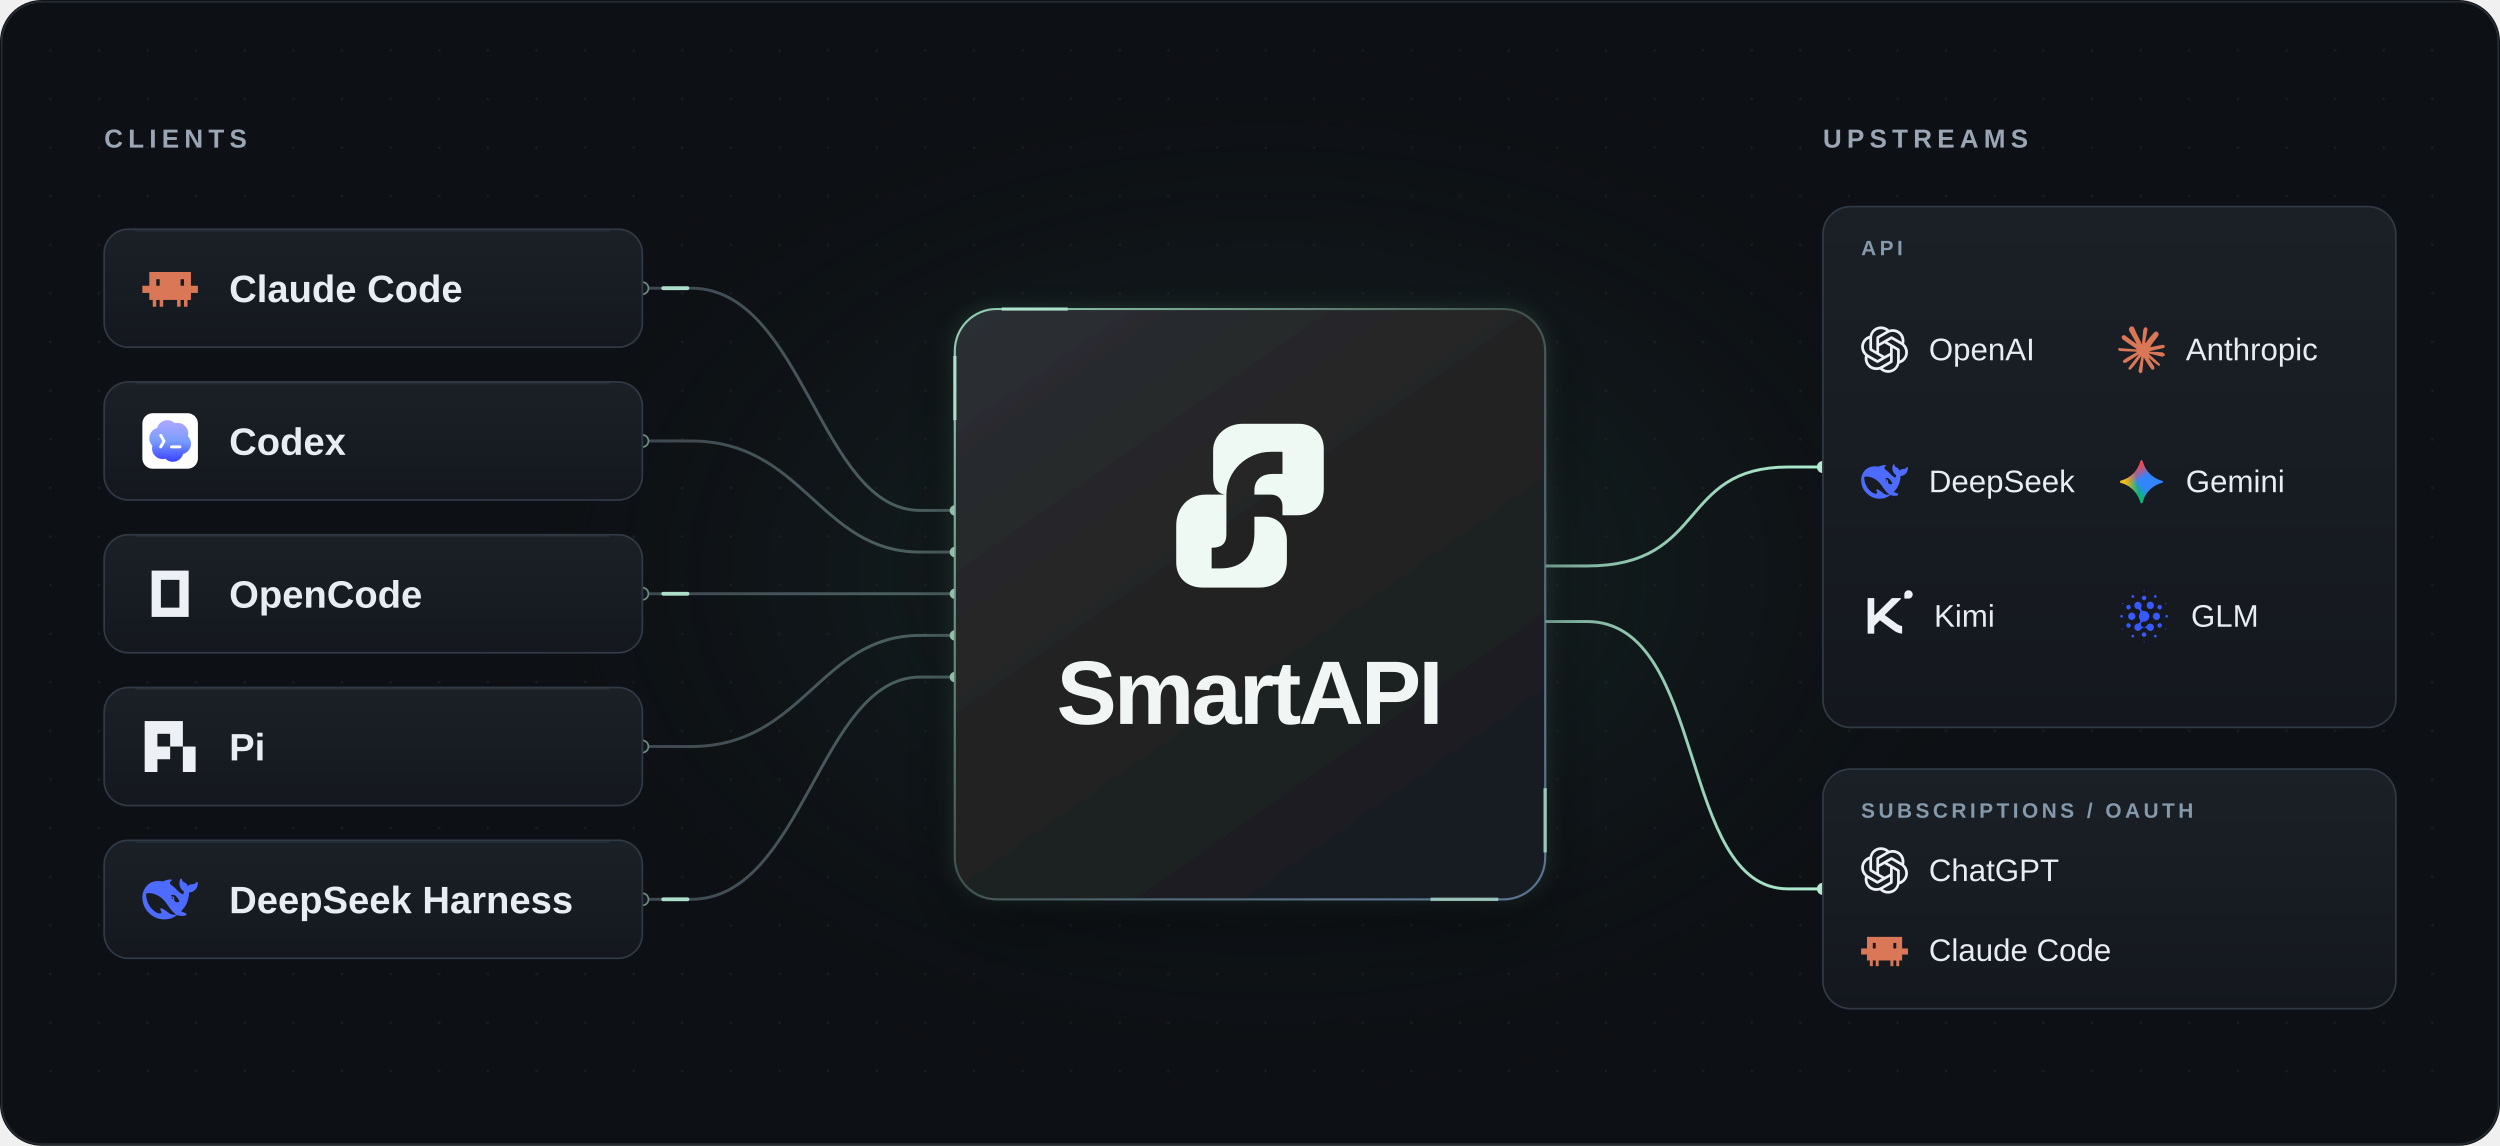
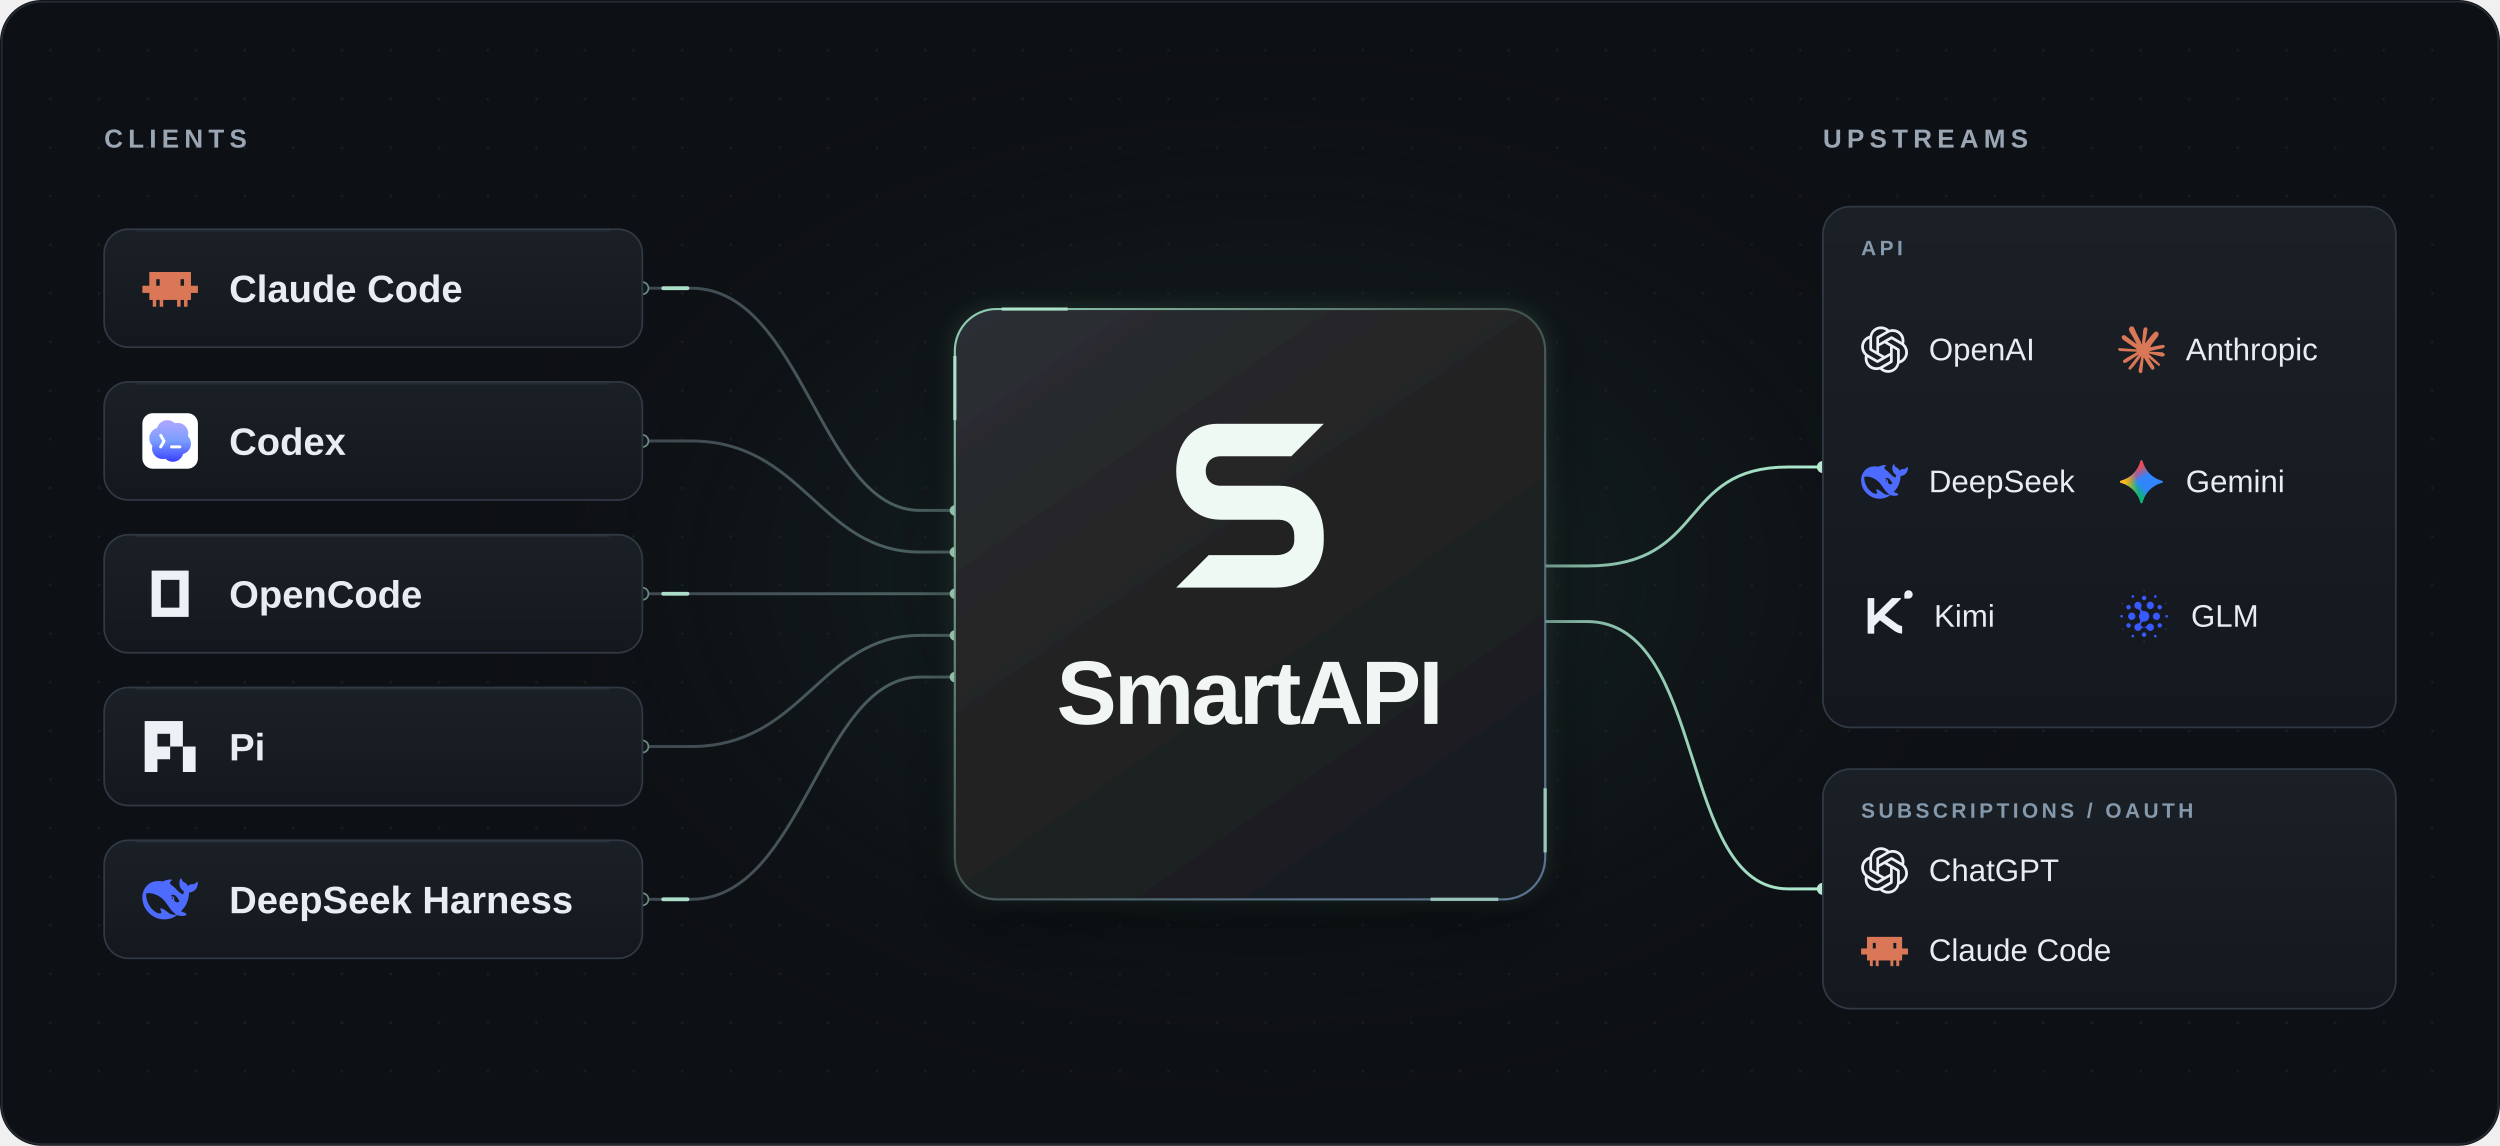
<svg xmlns="http://www.w3.org/2000/svg" width="1440" height="660" viewBox="0 0 1440 660" role="img" aria-labelledby="title desc">
  <defs>
    <radialGradient id="ambient">
      <stop stop-color="#25463e" stop-opacity=".5" />
      <stop offset="1" stop-color="#0d1014" stop-opacity="0" />
    </radialGradient>
    <linearGradient id="card" x2="0" y2="1">
      <stop stop-color="#1b2027" />
      <stop offset="1" stop-color="#14181e" />
    </linearGradient>
    <linearGradient id="core" x2=".7" y2="1">
      <stop stop-color="#2b3035" />
      <stop offset=".48" stop-color="#242424" />
      <stop offset="1" stop-color="#171d20" />
    </linearGradient>
    <linearGradient id="edge" x2="1" y2="1">
      <stop stop-color="#a1e5c5" stop-opacity=".9" />
      <stop offset=".48" stop-color="#40524d" />
      <stop offset="1" stop-color="#85a8d8" stop-opacity=".6" />
    </linearGradient>
    <linearGradient id="flow" gradientUnits="userSpaceOnUse" x1="370" y1="0" x2="1050" y2="0">
      <stop stop-color="#4a555f" />
      <stop offset=".8" stop-color="#87baa5" />
      <stop offset="1" stop-color="#b0edd1" />
    </linearGradient>
    <filter id="shadow" x="-30%" y="-30%" width="160%" height="180%">
      <feDropShadow dx="0" dy="14" stdDeviation="18" flood-color="#000" flood-opacity=".4" />
    </filter>
    <filter id="halo" x="-200%" y="-200%" width="500%" height="500%">
      <feGaussianBlur stdDeviation="5" />
    </filter>
    <pattern id="grid" width="28" height="28" patternUnits="userSpaceOnUse">
      <circle cx="1" cy="1" r=".8" fill="#83909d" opacity=".15" />
    </pattern>
  </defs>
  <rect width="1440" height="660" rx="24" fill="#0d1014" />
  <rect x="1" y="1" width="1438" height="658" rx="23" fill="none" stroke="#252b32" />
  <rect x="24" y="24" width="1392" height="612" fill="url(#grid)" opacity=".7" />
  <ellipse cx="730" cy="330" rx="480" ry="320" fill="url(#ambient)" />
  <g font-family="-apple-system,BlinkMacSystemFont,Segoe UI,Arial,PingFang SC,Microsoft YaHei,sans-serif">
    <text x="60" y="85" fill="#9aa6b4" font-size="15" font-weight="600" letter-spacing="3">CLIENTS</text>
    <text x="1050" y="85" fill="#9aa6b4" font-size="15" font-weight="600" letter-spacing="3">UPSTREAMS</text>
    <path d="M370 166 H398 C463 166 472 294 530 294 H550" fill="none" stroke="url(#flow)" stroke-width="1.7" opacity=".8" />
    <circle cx="370" cy="166" r="3.5" fill="#121820" stroke="#6c8c7e" />
    <circle cx="550" cy="294" r="3" fill="#b6e9cf" />
    <path d="M382 166 h14" stroke="#addec9" stroke-width="2.2" stroke-linecap="round" />
    <path d="M370 254 H398 C463 254 472 318 530 318 H550" fill="none" stroke="url(#flow)" stroke-width="1.7" opacity=".8" />
    <circle cx="370" cy="254" r="3.5" fill="#121820" stroke="#6c8c7e" />
    <circle cx="550" cy="318" r="3" fill="#b6e9cf" />
    <path d="M370 342 H398 C463 342 472 342 530 342 H550" fill="none" stroke="url(#flow)" stroke-width="1.7" opacity=".8" />
    <circle cx="370" cy="342" r="3.5" fill="#121820" stroke="#6c8c7e" />
    <circle cx="550" cy="342" r="3" fill="#b6e9cf" />
    <path d="M382 342 h14" stroke="#addec9" stroke-width="2.2" stroke-linecap="round" />
    <path d="M370 430 H398 C463 430 472 366 530 366 H550" fill="none" stroke="url(#flow)" stroke-width="1.7" opacity=".8" />
    <circle cx="370" cy="430" r="3.5" fill="#121820" stroke="#6c8c7e" />
    <circle cx="550" cy="366" r="3" fill="#b6e9cf" />
    <path d="M370 518 H398 C463 518 472 390 530 390 H550" fill="none" stroke="url(#flow)" stroke-width="1.7" opacity=".8" />
    <circle cx="370" cy="518" r="3.5" fill="#121820" stroke="#6c8c7e" />
    <circle cx="550" cy="390" r="3" fill="#b6e9cf" />
    <path d="M382 518 h14" stroke="#addec9" stroke-width="2.2" stroke-linecap="round" />
    <path d="M890 326 H914 C984 326 966 269 1030 269 H1050" fill="none" stroke="url(#flow)" stroke-width="1.7" />
    <circle cx="1050" cy="269" r="3.5" fill="#b6e9cf" />
    <path d="M890 358 H914 C984 358 966 512 1030 512 H1050" fill="none" stroke="url(#flow)" stroke-width="1.7" />
    <circle cx="1050" cy="512" r="3.5" fill="#b6e9cf" />
    <rect x="60" y="132" width="310" height="68" rx="14" fill="url(#card)" stroke="#303944" />
    <path d="M78 133H351" stroke="#8a9daf" stroke-opacity=".08" />
    <svg x="82" y="150" width="32" height="32" viewBox="0 0 24 24" fill="#edf0f4" color="#edf0f4" fill-rule="evenodd">
      <path clip-rule="evenodd" d="M20.998 10.949H24v3.102h-3v3.028h-1.487V20H18v-2.921h-1.487V20H15v-2.921H9V20H7.488v-2.921H6V20H4.487v-2.921H3V14.05H0V10.95h3V5h17.998v5.949zM6 10.949h1.488V8.102H6v2.847zm10.51 0H18V8.102h-1.49v2.847z" fill="#D97757" fill-rule="evenodd" />
    </svg>
    <text x="132" y="174" fill="#e8edf3" font-size="22" font-weight="550">Claude Code</text>
    <rect x="60" y="220" width="310" height="68" rx="14" fill="url(#card)" stroke="#303944" />
    <path d="M78 221H351" stroke="#8a9daf" stroke-opacity=".08" />
    <svg x="82" y="238" width="32" height="32" viewBox="0 0 24 24" fill="#edf0f4" color="#edf0f4" fill-rule="evenodd">
      <path d="M19.503 0H4.496A4.496 4.496 0 000 4.496v15.007A4.496 4.496 0 004.496 24h15.007A4.496 4.496 0 0024 19.503V4.496A4.496 4.496 0 0019.503 0z" fill="#fff" />
      <path d="M9.064 3.344a4.578 4.578 0 012.285-.312c1 .115 1.891.54 2.673 1.275.01.01.024.017.037.021a.09.09 0 00.043 0 4.55 4.55 0 013.046.275l.047.022.116.057a4.581 4.581 0 012.188 2.399c.209.51.313 1.041.315 1.595a4.24 4.24 0 01-.134 1.223.123.123 0 00.03.115c.594.607.988 1.33 1.183 2.17.289 1.425-.007 2.71-.887 3.854l-.136.166a4.548 4.548 0 01-2.201 1.388.123.123 0 00-.081.076c-.191.551-.383 1.023-.74 1.494-.9 1.187-2.222 1.846-3.711 1.838-1.187-.006-2.239-.44-3.157-1.302a.107.107 0 00-.105-.024c-.388.125-.78.143-1.204.138a4.441 4.441 0 01-1.945-.466 4.544 4.544 0 01-1.61-1.335c-.152-.202-.303-.392-.414-.617a5.81 5.81 0 01-.37-.961 4.582 4.582 0 01-.014-2.298.124.124 0 00.006-.056.085.085 0 00-.027-.048 4.467 4.467 0 01-1.034-1.651 3.896 3.896 0 01-.251-1.192 5.189 5.189 0 01.141-1.6c.337-1.112.982-1.985 1.933-2.618.212-.141.413-.251.601-.33.215-.089.43-.164.646-.227a.098.098 0 00.065-.066 4.51 4.51 0 01.829-1.615 4.535 4.535 0 011.837-1.388zm3.482 10.565a.637.637 0 000 1.272h3.636a.637.637 0 100-1.272h-3.636zM8.462 9.23a.637.637 0 00-1.106.631l1.272 2.224-1.266 2.136a.636.636 0 101.095.649l1.454-2.455a.636.636 0 00.005-.64L8.462 9.23z" fill="url(#c1lobe-icons-codex-_R_0_)" />
      <defs>
        <linearGradient gradientUnits="userSpaceOnUse" id="c1lobe-icons-codex-_R_0_" x1="12" x2="12" y1="3" y2="21">
          <stop stop-color="#B1A7FF" />
          <stop offset=".5" stop-color="#7A9DFF" />
          <stop offset="1" stop-color="#3941FF" />
        </linearGradient>
      </defs>
    </svg>
    <text x="132" y="262" fill="#e8edf3" font-size="22" font-weight="550">Codex</text>
    <rect x="60" y="308" width="310" height="68" rx="14" fill="url(#card)" stroke="#303944" />
    <path d="M78 309H351" stroke="#8a9daf" stroke-opacity=".08" />
    <svg x="82" y="326" width="32" height="32" viewBox="0 0 24 24" fill="#edf0f4" color="#edf0f4" fill-rule="evenodd">
      <path d="M16 6H8v12h8V6zm4 16H4V2h16v20z" />
    </svg>
    <text x="132" y="350" fill="#e8edf3" font-size="22" font-weight="550">OpenCode</text>
    <rect x="60" y="396" width="310" height="68" rx="14" fill="url(#card)" stroke="#303944" />
    <path d="M78 397H351" stroke="#8a9daf" stroke-opacity=".08" />
    <svg x="82" y="414" width="32" height="32" viewBox="0 0 24 24" fill="#edf0f4" color="#edf0f4" fill-rule="evenodd">
      <path clip-rule="evenodd" d="M1 1h16.5v11H12v5.5H6.5V23H1V1zm5.5 5.5V12H12V6.5H6.5z" />
      <path d="M17.5 12H23v11h-5.5V12z" />
    </svg>
    <text x="132" y="438" fill="#e8edf3" font-size="22" font-weight="550">Pi</text>
    <rect x="60" y="484" width="310" height="68" rx="14" fill="url(#card)" stroke="#303944" />
    <path d="M78 485H351" stroke="#8a9daf" stroke-opacity=".08" />
    <svg x="82" y="502" width="32" height="32" viewBox="0 0 24 24" fill="#edf0f4" color="#edf0f4" fill-rule="evenodd">
      <path d="M23.748 4.482c-.254-.124-.364.113-.512.234-.051.039-.094.09-.137.136-.372.397-.806.657-1.373.626-.829-.046-1.537.214-2.163.848-.133-.782-.575-1.248-1.247-1.548-.352-.156-.708-.311-.955-.65-.172-.241-.219-.51-.305-.774-.055-.16-.11-.323-.293-.35-.2-.031-.278.136-.356.276-.313.572-.434 1.202-.422 1.84.027 1.436.633 2.58 1.838 3.393.137.093.172.187.129.323-.082.28-.18.552-.266.833-.055.179-.137.217-.329.14a5.526 5.526 0 01-1.736-1.18c-.857-.828-1.631-1.742-2.597-2.458a11.365 11.365 0 00-.689-.471c-.985-.957.13-1.743.388-1.836.27-.098.093-.432-.779-.428-.872.004-1.67.295-2.687.684a3.055 3.055 0 01-.465.137 9.597 9.597 0 00-2.883-.102c-1.885.21-3.39 1.102-4.497 2.623C.082 8.606-.231 10.684.152 12.85c.403 2.284 1.569 4.175 3.36 5.653 1.858 1.533 3.997 2.284 6.438 2.14 1.482-.085 3.133-.284 4.994-1.86.47.234.962.327 1.78.397.63.059 1.236-.03 1.705-.128.735-.156.684-.837.419-.961-2.155-1.004-1.682-.595-2.113-.926 1.096-1.296 2.746-2.642 3.392-7.003.05-.347.007-.565 0-.845-.004-.17.035-.237.23-.256a4.173 4.173 0 001.545-.475c1.396-.763 1.96-2.015 2.093-3.517.02-.23-.004-.467-.247-.588zM11.581 18c-2.089-1.642-3.102-2.183-3.52-2.16-.392.024-.321.471-.235.763.09.288.207.486.371.739.114.167.192.416-.113.603-.673.416-1.842-.14-1.897-.167-1.361-.802-2.5-1.86-3.301-3.307-.774-1.393-1.224-2.887-1.298-4.482-.02-.386.093-.522.477-.592a4.696 4.696 0 011.529-.039c2.132.312 3.946 1.265 5.468 2.774.868.86 1.525 1.887 2.202 2.891.72 1.066 1.494 2.082 2.48 2.914.348.292.625.514.891.677-.802.09-2.14.11-3.054-.614zm1-6.44a.306.306 0 01.415-.287.302.302 0 01.2.288.306.306 0 01-.31.307.303.303 0 01-.304-.308zm3.11 1.596c-.2.081-.399.151-.59.16a1.245 1.245 0 01-.798-.254c-.274-.23-.47-.358-.552-.758a1.73 1.73 0 01.016-.588c.07-.327-.008-.537-.239-.727-.187-.156-.426-.199-.688-.199a.559.559 0 01-.254-.078c-.11-.054-.2-.19-.114-.358.028-.054.16-.186.192-.21.356-.202.767-.136 1.146.016.352.144.618.408 1.001.782.391.451.462.576.685.914.176.265.336.537.445.848.067.195-.019.354-.25.452z" fill="#4D6BFE" />
    </svg>
    <text x="132" y="526" fill="#e8edf3" font-size="22" font-weight="550">DeepSeek Harness</text>
    <rect x="547" y="176" width="346" height="344" rx="27" fill="#a0e3c4" opacity=".12" filter="url(#halo)" />
    <rect x="550" y="178" width="340" height="340" rx="24" fill="url(#core)" stroke="url(#edge)" stroke-width="1.2" filter="url(#shadow)" />
    <path d="M577 178H615M550 205V242M824 518H863M890 454V491" stroke="#c1f4dd" stroke-opacity=".65" stroke-width="2" />
    <g transform="translate(672.4 239) scale(.85)" fill="#edf9f2">
-       <path transform="translate(6 6)" d="M45 0H83C93 0 100 7 100 17V44C100 55 93 62 82 62H72V56C72 51 69 48 64 48H53V45C53 38 58 34 65 34H72V19H64C48 19 34 32 34 48C28 48 25 43 25 36V18C25 8 34 0 45 0ZM20 48H34V75C34 81 31 84 24 84V98H30C45 98 53 89 53 74V63H60C69 63 75 70 75 79V93C75 104 68 111 56 111H18C7 111 0 104 0 94V69C0 57 8 48 20 48Z" />
+       <path transform="translate(6 6)" d="M28 0H100L78 22H30C24 22 20 26 20 32C20 38 24 42 30 42H70C88 42 100 56 100 76V79C100 98 87 111 68 111H0L22 89H68C75 89 80 85 80 79V76C80 69 76 65 69 65H30C12 65 0 51 0 32C0 13 11 0 28 0Z" />
    </g>
    <text x="720" y="417" fill="#f1f6f4" font-size="52" font-weight="650" letter-spacing="-1.6" text-anchor="middle">SmartAPI</text>
    <rect x="1050" y="119" width="330" height="300" rx="16" fill="url(#card)" stroke="#303944" />
    <text x="1072" y="147" fill="#8599ac" font-size="12" font-weight="600" letter-spacing="2">API</text>
    <svg x="1072" y="188" width="27" height="27" viewBox="0 0 24 24" fill="#edf0f4" color="#edf0f4" fill-rule="evenodd">
      <path d="M9.205 8.658v-2.26c0-.19.072-.333.238-.428l4.543-2.616c.619-.357 1.356-.523 2.117-.523 2.854 0 4.662 2.212 4.662 4.566 0 .167 0 .357-.024.547l-4.71-2.759a.797.797 0 00-.856 0l-5.97 3.473zm10.609 8.8V12.06c0-.333-.143-.57-.429-.737l-5.97-3.473 1.95-1.118a.433.433 0 01.476 0l4.543 2.617c1.309.76 2.189 2.378 2.189 3.948 0 1.808-1.07 3.473-2.76 4.163zM7.802 12.703l-1.95-1.142c-.167-.095-.239-.238-.239-.428V5.899c0-2.545 1.95-4.472 4.591-4.472 1 0 1.927.333 2.712.928L8.23 5.067c-.285.166-.428.404-.428.737v6.898zM12 15.128l-2.795-1.57v-3.33L12 8.658l2.795 1.57v3.33L12 15.128zm1.796 7.23c-1 0-1.927-.332-2.712-.927l4.686-2.712c.285-.166.428-.404.428-.737v-6.898l1.974 1.142c.167.095.238.238.238.428v5.233c0 2.545-1.974 4.472-4.614 4.472zm-5.637-5.303l-4.544-2.617c-1.308-.761-2.188-2.378-2.188-3.948A4.482 4.482 0 014.21 6.327v5.423c0 .333.143.571.428.738l5.947 3.449-1.95 1.118a.432.432 0 01-.476 0zm-.262 3.9c-2.688 0-4.662-2.021-4.662-4.519 0-.19.024-.38.047-.57l4.686 2.71c.286.167.571.167.856 0l5.97-3.448v2.26c0 .19-.07.333-.237.428l-4.543 2.616c-.619.357-1.356.523-2.117.523zm5.899 2.83a5.947 5.947 0 005.827-4.756C22.287 18.339 24 15.84 24 13.296c0-1.665-.713-3.282-1.998-4.448.119-.5.19-.999.19-1.498 0-3.401-2.759-5.947-5.946-5.947-.642 0-1.26.095-1.88.31A5.962 5.962 0 0010.205 0a5.947 5.947 0 00-5.827 4.757C1.713 5.447 0 7.945 0 10.49c0 1.666.713 3.283 1.998 4.448-.119.5-.19 1-.19 1.499 0 3.401 2.759 5.946 5.946 5.946.642 0 1.26-.095 1.88-.309a5.96 5.96 0 004.162 1.713z" />
    </svg>
    <text x="1111" y="207.5" fill="#e8edf3" font-size="18" font-weight="500">OpenAI</text>
    <svg x="1220" y="188" width="27" height="27" viewBox="0 0 24 24" fill="#edf0f4" color="#edf0f4" fill-rule="evenodd">
      <path d="M4.709 15.955l4.72-2.647.08-.23-.08-.128H9.2l-.79-.048-2.698-.073-2.339-.097-2.266-.122-.571-.121L0 11.784l.055-.352.48-.321.686.06 1.52.103 2.278.158 1.652.097 2.449.255h.389l.055-.157-.134-.098-.103-.097-2.358-1.596-2.552-1.688-1.336-.972-.724-.491-.364-.462-.158-1.008.656-.722.881.06.225.061.893.686 1.908 1.476 2.491 1.833.365.304.145-.103.019-.073-.164-.274-1.355-2.446-1.446-2.49-.644-1.032-.17-.619a2.97 2.97 0 01-.104-.729L6.283.134 6.696 0l.996.134.42.364.62 1.414 1.002 2.229 1.555 3.03.456.898.243.832.091.255h.158V9.01l.128-1.706.237-2.095.23-2.695.08-.76.376-.91.747-.492.584.28.48.685-.067.444-.286 1.851-.559 2.903-.364 1.942h.212l.243-.242.985-1.306 1.652-2.064.73-.82.85-.904.547-.431h1.033l.76 1.129-.34 1.166-1.064 1.347-.881 1.142-1.264 1.7-.79 1.36.073.11.188-.02 2.856-.606 1.543-.28 1.841-.315.833.388.091.395-.328.807-1.969.486-2.309.462-3.439.813-.042.03.049.061 1.549.146.662.036h1.622l3.02.225.79.522.474.638-.079.485-1.215.62-1.64-.389-3.829-.91-1.312-.329h-.182v.11l1.093 1.068 2.006 1.81 2.509 2.33.127.578-.322.455-.34-.049-2.205-1.657-.851-.747-1.926-1.62h-.128v.17l.444.649 2.345 3.521.122 1.08-.17.353-.608.213-.668-.122-1.374-1.925-1.415-2.167-1.143-1.943-.14.08-.674 7.254-.316.37-.729.28-.607-.461-.322-.747.322-1.476.389-1.924.315-1.53.286-1.9.17-.632-.012-.042-.14.018-1.434 1.967-2.18 2.945-1.726 1.845-.414.164-.717-.37.067-.662.401-.589 2.388-3.036 1.44-1.882.93-1.086-.006-.158h-.055L4.132 18.56l-1.13.146-.487-.456.061-.746.231-.243 1.908-1.312-.006.006z" fill="#D97757" fill-rule="nonzero" />
    </svg>
    <text x="1259" y="207.5" fill="#e8edf3" font-size="18" font-weight="500">Anthropic</text>
    <svg x="1072" y="264" width="27" height="27" viewBox="0 0 24 24" fill="#edf0f4" color="#edf0f4" fill-rule="evenodd">
      <path d="M23.748 4.482c-.254-.124-.364.113-.512.234-.051.039-.094.09-.137.136-.372.397-.806.657-1.373.626-.829-.046-1.537.214-2.163.848-.133-.782-.575-1.248-1.247-1.548-.352-.156-.708-.311-.955-.65-.172-.241-.219-.51-.305-.774-.055-.16-.11-.323-.293-.35-.2-.031-.278.136-.356.276-.313.572-.434 1.202-.422 1.84.027 1.436.633 2.58 1.838 3.393.137.093.172.187.129.323-.082.28-.18.552-.266.833-.055.179-.137.217-.329.14a5.526 5.526 0 01-1.736-1.18c-.857-.828-1.631-1.742-2.597-2.458a11.365 11.365 0 00-.689-.471c-.985-.957.13-1.743.388-1.836.27-.098.093-.432-.779-.428-.872.004-1.67.295-2.687.684a3.055 3.055 0 01-.465.137 9.597 9.597 0 00-2.883-.102c-1.885.21-3.39 1.102-4.497 2.623C.082 8.606-.231 10.684.152 12.85c.403 2.284 1.569 4.175 3.36 5.653 1.858 1.533 3.997 2.284 6.438 2.14 1.482-.085 3.133-.284 4.994-1.86.47.234.962.327 1.78.397.63.059 1.236-.03 1.705-.128.735-.156.684-.837.419-.961-2.155-1.004-1.682-.595-2.113-.926 1.096-1.296 2.746-2.642 3.392-7.003.05-.347.007-.565 0-.845-.004-.17.035-.237.23-.256a4.173 4.173 0 001.545-.475c1.396-.763 1.96-2.015 2.093-3.517.02-.23-.004-.467-.247-.588zM11.581 18c-2.089-1.642-3.102-2.183-3.52-2.16-.392.024-.321.471-.235.763.09.288.207.486.371.739.114.167.192.416-.113.603-.673.416-1.842-.14-1.897-.167-1.361-.802-2.5-1.86-3.301-3.307-.774-1.393-1.224-2.887-1.298-4.482-.02-.386.093-.522.477-.592a4.696 4.696 0 011.529-.039c2.132.312 3.946 1.265 5.468 2.774.868.86 1.525 1.887 2.202 2.891.72 1.066 1.494 2.082 2.48 2.914.348.292.625.514.891.677-.802.09-2.14.11-3.054-.614zm1-6.44a.306.306 0 01.415-.287.302.302 0 01.2.288.306.306 0 01-.31.307.303.303 0 01-.304-.308zm3.11 1.596c-.2.081-.399.151-.59.16a1.245 1.245 0 01-.798-.254c-.274-.23-.47-.358-.552-.758a1.73 1.73 0 01.016-.588c.07-.327-.008-.537-.239-.727-.187-.156-.426-.199-.688-.199a.559.559 0 01-.254-.078c-.11-.054-.2-.19-.114-.358.028-.054.16-.186.192-.21.356-.202.767-.136 1.146.016.352.144.618.408 1.001.782.391.451.462.576.685.914.176.265.336.537.445.848.067.195-.019.354-.25.452z" fill="#4D6BFE" />
    </svg>
    <text x="1111" y="283.5" fill="#e8edf3" font-size="18" font-weight="500">DeepSeek</text>
    <svg x="1220" y="264" width="27" height="27" viewBox="0 0 24 24" fill="#edf0f4" color="#edf0f4" fill-rule="evenodd">
      <path d="M20.616 10.835a14.147 14.147 0 01-4.45-3.001 14.111 14.111 0 01-3.678-6.452.503.503 0 00-.975 0 14.134 14.134 0 01-3.679 6.452 14.155 14.155 0 01-4.45 3.001c-.65.28-1.318.505-2.002.678a.502.502 0 000 .975c.684.172 1.35.397 2.002.677a14.147 14.147 0 014.45 3.001 14.112 14.112 0 013.679 6.453.502.502 0 00.975 0c.172-.685.397-1.351.677-2.003a14.145 14.145 0 013.001-4.45 14.113 14.113 0 016.453-3.678.503.503 0 000-.975 13.245 13.245 0 01-2.003-.678z" fill="#3186FF" />
      <path d="M20.616 10.835a14.147 14.147 0 01-4.45-3.001 14.111 14.111 0 01-3.678-6.452.503.503 0 00-.975 0 14.134 14.134 0 01-3.679 6.452 14.155 14.155 0 01-4.45 3.001c-.65.28-1.318.505-2.002.678a.502.502 0 000 .975c.684.172 1.35.397 2.002.677a14.147 14.147 0 014.45 3.001 14.112 14.112 0 013.679 6.453.502.502 0 00.975 0c.172-.685.397-1.351.677-2.003a14.145 14.145 0 013.001-4.45 14.113 14.113 0 016.453-3.678.503.503 0 000-.975 13.245 13.245 0 01-2.003-.678z" fill="url(#p4lobe-icons-gemini-0-_R_0_)" />
      <path d="M20.616 10.835a14.147 14.147 0 01-4.45-3.001 14.111 14.111 0 01-3.678-6.452.503.503 0 00-.975 0 14.134 14.134 0 01-3.679 6.452 14.155 14.155 0 01-4.45 3.001c-.65.28-1.318.505-2.002.678a.502.502 0 000 .975c.684.172 1.35.397 2.002.677a14.147 14.147 0 014.45 3.001 14.112 14.112 0 013.679 6.453.502.502 0 00.975 0c.172-.685.397-1.351.677-2.003a14.145 14.145 0 013.001-4.45 14.113 14.113 0 016.453-3.678.503.503 0 000-.975 13.245 13.245 0 01-2.003-.678z" fill="url(#p4lobe-icons-gemini-1-_R_0_)" />
      <path d="M20.616 10.835a14.147 14.147 0 01-4.45-3.001 14.111 14.111 0 01-3.678-6.452.503.503 0 00-.975 0 14.134 14.134 0 01-3.679 6.452 14.155 14.155 0 01-4.45 3.001c-.65.28-1.318.505-2.002.678a.502.502 0 000 .975c.684.172 1.35.397 2.002.677a14.147 14.147 0 014.45 3.001 14.112 14.112 0 013.679 6.453.502.502 0 00.975 0c.172-.685.397-1.351.677-2.003a14.145 14.145 0 013.001-4.45 14.113 14.113 0 016.453-3.678.503.503 0 000-.975 13.245 13.245 0 01-2.003-.678z" fill="url(#p4lobe-icons-gemini-2-_R_0_)" />
      <defs>
        <linearGradient gradientUnits="userSpaceOnUse" id="p4lobe-icons-gemini-0-_R_0_" x1="7" x2="11" y1="15.5" y2="12">
          <stop stop-color="#08B962" />
          <stop offset="1" stop-color="#08B962" stop-opacity="0" />
        </linearGradient>
        <linearGradient gradientUnits="userSpaceOnUse" id="p4lobe-icons-gemini-1-_R_0_" x1="8" x2="11.5" y1="5.5" y2="11">
          <stop stop-color="#F94543" />
          <stop offset="1" stop-color="#F94543" stop-opacity="0" />
        </linearGradient>
        <linearGradient gradientUnits="userSpaceOnUse" id="p4lobe-icons-gemini-2-_R_0_" x1="3.5" x2="17.5" y1="13.5" y2="12">
          <stop stop-color="#FABC12" />
          <stop offset=".46" stop-color="#FABC12" stop-opacity="0" />
        </linearGradient>
      </defs>
    </svg>
    <text x="1259" y="283.5" fill="#e8edf3" font-size="18" font-weight="500">Gemini</text>
    <svg x="1072" y="340" width="30" height="30" viewBox="0 0 24 24" fill="#edf0f4" color="#edf0f4" fill-rule="evenodd">
      <path d="M21.846 0a1.923 1.923 0 110 3.846H20.15a.226.226 0 01-.227-.226V1.923C19.923.861 20.784 0 21.846 0z" />
      <path d="M11.065 11.199l7.257-7.2c.137-.136.06-.41-.116-.41H14.3a.164.164 0 00-.117.051l-7.82 7.756c-.122.12-.302.013-.302-.179V3.82c0-.127-.083-.23-.185-.23H3.186c-.103 0-.186.103-.186.23V19.77c0 .128.083.23.186.23h2.69c.103 0 .186-.102.186-.23v-3.25c0-.069.025-.135.069-.178l2.424-2.406a.158.158 0 01.205-.023l6.484 4.772a7.677 7.677 0 003.453 1.283c.108.012.2-.095.2-.23v-3.06c0-.117-.07-.212-.164-.227a5.028 5.028 0 01-2.027-.807l-5.613-4.064c-.117-.078-.132-.279-.028-.381z" />
    </svg>
    <text x="1114" y="361.0" fill="#e8edf3" font-size="18" font-weight="500">Kimi</text>
    <svg x="1220" y="340" width="30" height="30" viewBox="0 0 24 24" fill="#edf0f4" color="#edf0f4" fill-rule="evenodd">
      <path d="M11.991 23.503a.24.24 0 00-.244.248.24.24 0 00.244.249.24.24 0 00.245-.249.24.24 0 00-.22-.247l-.025-.001zM9.671 5.365a1.697 1.697 0 011.099 2.132l-.071.172-.016.04-.018.054c-.07.16-.104.32-.104.498-.035.71.47 1.279 1.186 1.314h.366c1.309.053 2.338 1.173 2.286 2.523-.052 1.332-1.152 2.38-2.478 2.327h-.174c-.715.018-1.274.64-1.239 1.368 0 .124.018.23.053.337.209.373.54.658.96.8.75.23 1.517-.125 1.9-.782l.018-.035c.402-.64 1.17-.96 1.92-.711.854.284 1.378 1.226 1.099 2.167a1.661 1.661 0 01-2.077 1.102 1.711 1.711 0 01-.907-.711l-.017-.035c-.2-.323-.463-.58-.851-.711l-.056-.018a1.646 1.646 0 00-1.954.746 1.66 1.66 0 01-1.065.764 1.677 1.677 0 01-1.989-1.279c-.209-.906.332-1.83 1.257-2.043a1.51 1.51 0 01.296-.035h.018c.68-.071 1.151-.622 1.116-1.333a1.307 1.307 0 00-.227-.693 2.515 2.515 0 01-.366-1.403 2.39 2.39 0 01.366-1.208c.14-.195.21-.444.227-.693.018-.71-.506-1.261-1.186-1.332l-.07-.018a1.43 1.43 0 01-.299-.07l-.05-.019a1.7 1.7 0 01-1.047-2.114 1.68 1.68 0 012.094-1.101zm-5.575 10.11c.26-.264.639-.367.994-.27.355.096.633.379.728.74.095.362-.007.748-.267 1.013-.402.41-1.053.41-1.455 0a1.062 1.062 0 010-1.482zm14.845-.294c.359-.09.738.024.992.297.254.274.344.665.237 1.025-.107.36-.396.634-.756.718-.551.128-1.1-.22-1.23-.781a1.05 1.05 0 01.757-1.26zm-.064-4.39c.314.32.49.753.49 1.206 0 .452-.176.886-.49 1.206-.315.32-.74.5-1.185.5-.444 0-.87-.18-1.184-.5a1.727 1.727 0 010-2.412 1.654 1.654 0 012.369 0zm-11.243.163c.364.484.447 1.128.218 1.691a1.665 1.665 0 01-2.188.923c-.855-.36-1.26-1.358-.907-2.228a1.68 1.68 0 011.33-1.038c.593-.08 1.183.169 1.547.652zm11.545-4.221c.368 0 .708.2.892.524.184.324.184.724 0 1.048a1.026 1.026 0 01-.892.524c-.568 0-1.03-.47-1.03-1.048 0-.579.462-1.048 1.03-1.048zm-14.358 0c.368 0 .707.2.891.524.184.324.184.724 0 1.048a1.026 1.026 0 01-.891.524c-.569 0-1.03-.47-1.03-1.048 0-.579.461-1.048 1.03-1.048zm10.031-1.475c.925 0 1.675.764 1.675 1.706s-.75 1.705-1.675 1.705-1.674-.763-1.674-1.705c0-.942.75-1.706 1.674-1.706zm-2.626-.684c.362-.082.653-.356.761-.718a1.062 1.062 0 00-.238-1.028 1.017 1.017 0 00-.996-.294c-.547.14-.881.7-.752 1.257.13.558.675.907 1.225.783zm0 16.876c.359-.087.644-.36.75-.72a1.062 1.062 0 00-.237-1.019 1.018 1.018 0 00-.985-.301 1.037 1.037 0 00-.762.717c-.108.361-.017.754.239 1.028.245.263.606.377.953.305l.043-.01zM17.19 3.5a.631.631 0 00.628-.64c0-.355-.279-.64-.628-.64a.631.631 0 00-.628.64c0 .355.28.64.628.64zm-10.38 0a.631.631 0 00.628-.64c0-.355-.28-.64-.628-.64a.631.631 0 00-.628.64c0 .355.279.64.628.64zm-5.182 7.852a.631.631 0 00-.628.64c0 .354.28.639.628.639a.63.63 0 00.627-.606l.001-.034a.62.62 0 00-.628-.64zm5.182 9.13a.631.631 0 00-.628.64c0 .355.279.64.628.64a.631.631 0 00.628-.64c0-.355-.28-.64-.628-.64zm10.38.018a.631.631 0 00-.628.64c0 .355.28.64.628.64a.631.631 0 00.628-.64c0-.355-.279-.64-.628-.64zm5.182-9.148a.631.631 0 00-.628.64c0 .354.279.639.628.639a.631.631 0 00.628-.64c0-.355-.28-.64-.628-.64zm-.384-4.992a.24.24 0 00.244-.249.24.24 0 00-.244-.249.24.24 0 00-.244.249c0 .142.122.249.244.249zM11.991.497a.24.24 0 00.245-.248A.24.24 0 0011.99 0a.24.24 0 00-.244.249c0 .133.108.236.223.247l.021.001zM2.011 6.36a.24.24 0 00.245-.249.24.24 0 00-.244-.249.24.24 0 00-.244.249.24.24 0 00.244.249zm0 11.263a.24.24 0 00-.243.248.24.24 0 00.244.249.24.24 0 00.244-.249.252.252 0 00-.244-.248zm19.995-.018a.24.24 0 00-.245.248.24.24 0 00.245.25.24.24 0 00.244-.25.252.252 0 00-.244-.248z" fill="#3859FF" fill-rule="nonzero" />
    </svg>
    <text x="1262" y="361.0" fill="#e8edf3" font-size="18" font-weight="500">GLM</text>
    <rect x="1050" y="443" width="330" height="138" rx="16" fill="url(#card)" stroke="#303944" />
    <text x="1072" y="471" fill="#8599ac" font-size="12" font-weight="600" letter-spacing="2">SUBSCRIPTIONS / OAUTH</text>
    <svg x="1072" y="488" width="27" height="27" viewBox="0 0 24 24" fill="#edf0f4" color="#edf0f4" fill-rule="evenodd">
      <path d="M9.205 8.658v-2.26c0-.19.072-.333.238-.428l4.543-2.616c.619-.357 1.356-.523 2.117-.523 2.854 0 4.662 2.212 4.662 4.566 0 .167 0 .357-.024.547l-4.71-2.759a.797.797 0 00-.856 0l-5.97 3.473zm10.609 8.8V12.06c0-.333-.143-.57-.429-.737l-5.97-3.473 1.95-1.118a.433.433 0 01.476 0l4.543 2.617c1.309.76 2.189 2.378 2.189 3.948 0 1.808-1.07 3.473-2.76 4.163zM7.802 12.703l-1.95-1.142c-.167-.095-.239-.238-.239-.428V5.899c0-2.545 1.95-4.472 4.591-4.472 1 0 1.927.333 2.712.928L8.23 5.067c-.285.166-.428.404-.428.737v6.898zM12 15.128l-2.795-1.57v-3.33L12 8.658l2.795 1.57v3.33L12 15.128zm1.796 7.23c-1 0-1.927-.332-2.712-.927l4.686-2.712c.285-.166.428-.404.428-.737v-6.898l1.974 1.142c.167.095.238.238.238.428v5.233c0 2.545-1.974 4.472-4.614 4.472zm-5.637-5.303l-4.544-2.617c-1.308-.761-2.188-2.378-2.188-3.948A4.482 4.482 0 014.21 6.327v5.423c0 .333.143.571.428.738l5.947 3.449-1.95 1.118a.432.432 0 01-.476 0zm-.262 3.9c-2.688 0-4.662-2.021-4.662-4.519 0-.19.024-.38.047-.57l4.686 2.71c.286.167.571.167.856 0l5.97-3.448v2.26c0 .19-.07.333-.237.428l-4.543 2.616c-.619.357-1.356.523-2.117.523zm5.899 2.83a5.947 5.947 0 005.827-4.756C22.287 18.339 24 15.84 24 13.296c0-1.665-.713-3.282-1.998-4.448.119-.5.19-.999.19-1.498 0-3.401-2.759-5.947-5.946-5.947-.642 0-1.26.095-1.88.31A5.962 5.962 0 0010.205 0a5.947 5.947 0 00-5.827 4.757C1.713 5.447 0 7.945 0 10.49c0 1.666.713 3.283 1.998 4.448-.119.5-.19 1-.19 1.499 0 3.401 2.759 5.946 5.946 5.946.642 0 1.26-.095 1.88-.309a5.96 5.96 0 004.162 1.713z" />
    </svg>
    <text x="1111" y="507.5" fill="#e8edf3" font-size="18" font-weight="500">ChatGPT</text>
    <svg x="1072" y="534" width="27" height="27" viewBox="0 0 24 24" fill="#edf0f4" color="#edf0f4" fill-rule="evenodd">
      <path clip-rule="evenodd" d="M20.998 10.949H24v3.102h-3v3.028h-1.487V20H18v-2.921h-1.487V20H15v-2.921H9V20H7.488v-2.921H6V20H4.487v-2.921H3V14.05H0V10.95h3V5h17.998v5.949zM6 10.949h1.488V8.102H6v2.847zm10.51 0H18V8.102h-1.49v2.847z" fill="#D97757" fill-rule="evenodd" />
    </svg>
    <text x="1111" y="553.5" fill="#e8edf3" font-size="18" font-weight="500">Claude Code</text>
  </g>
</svg>
